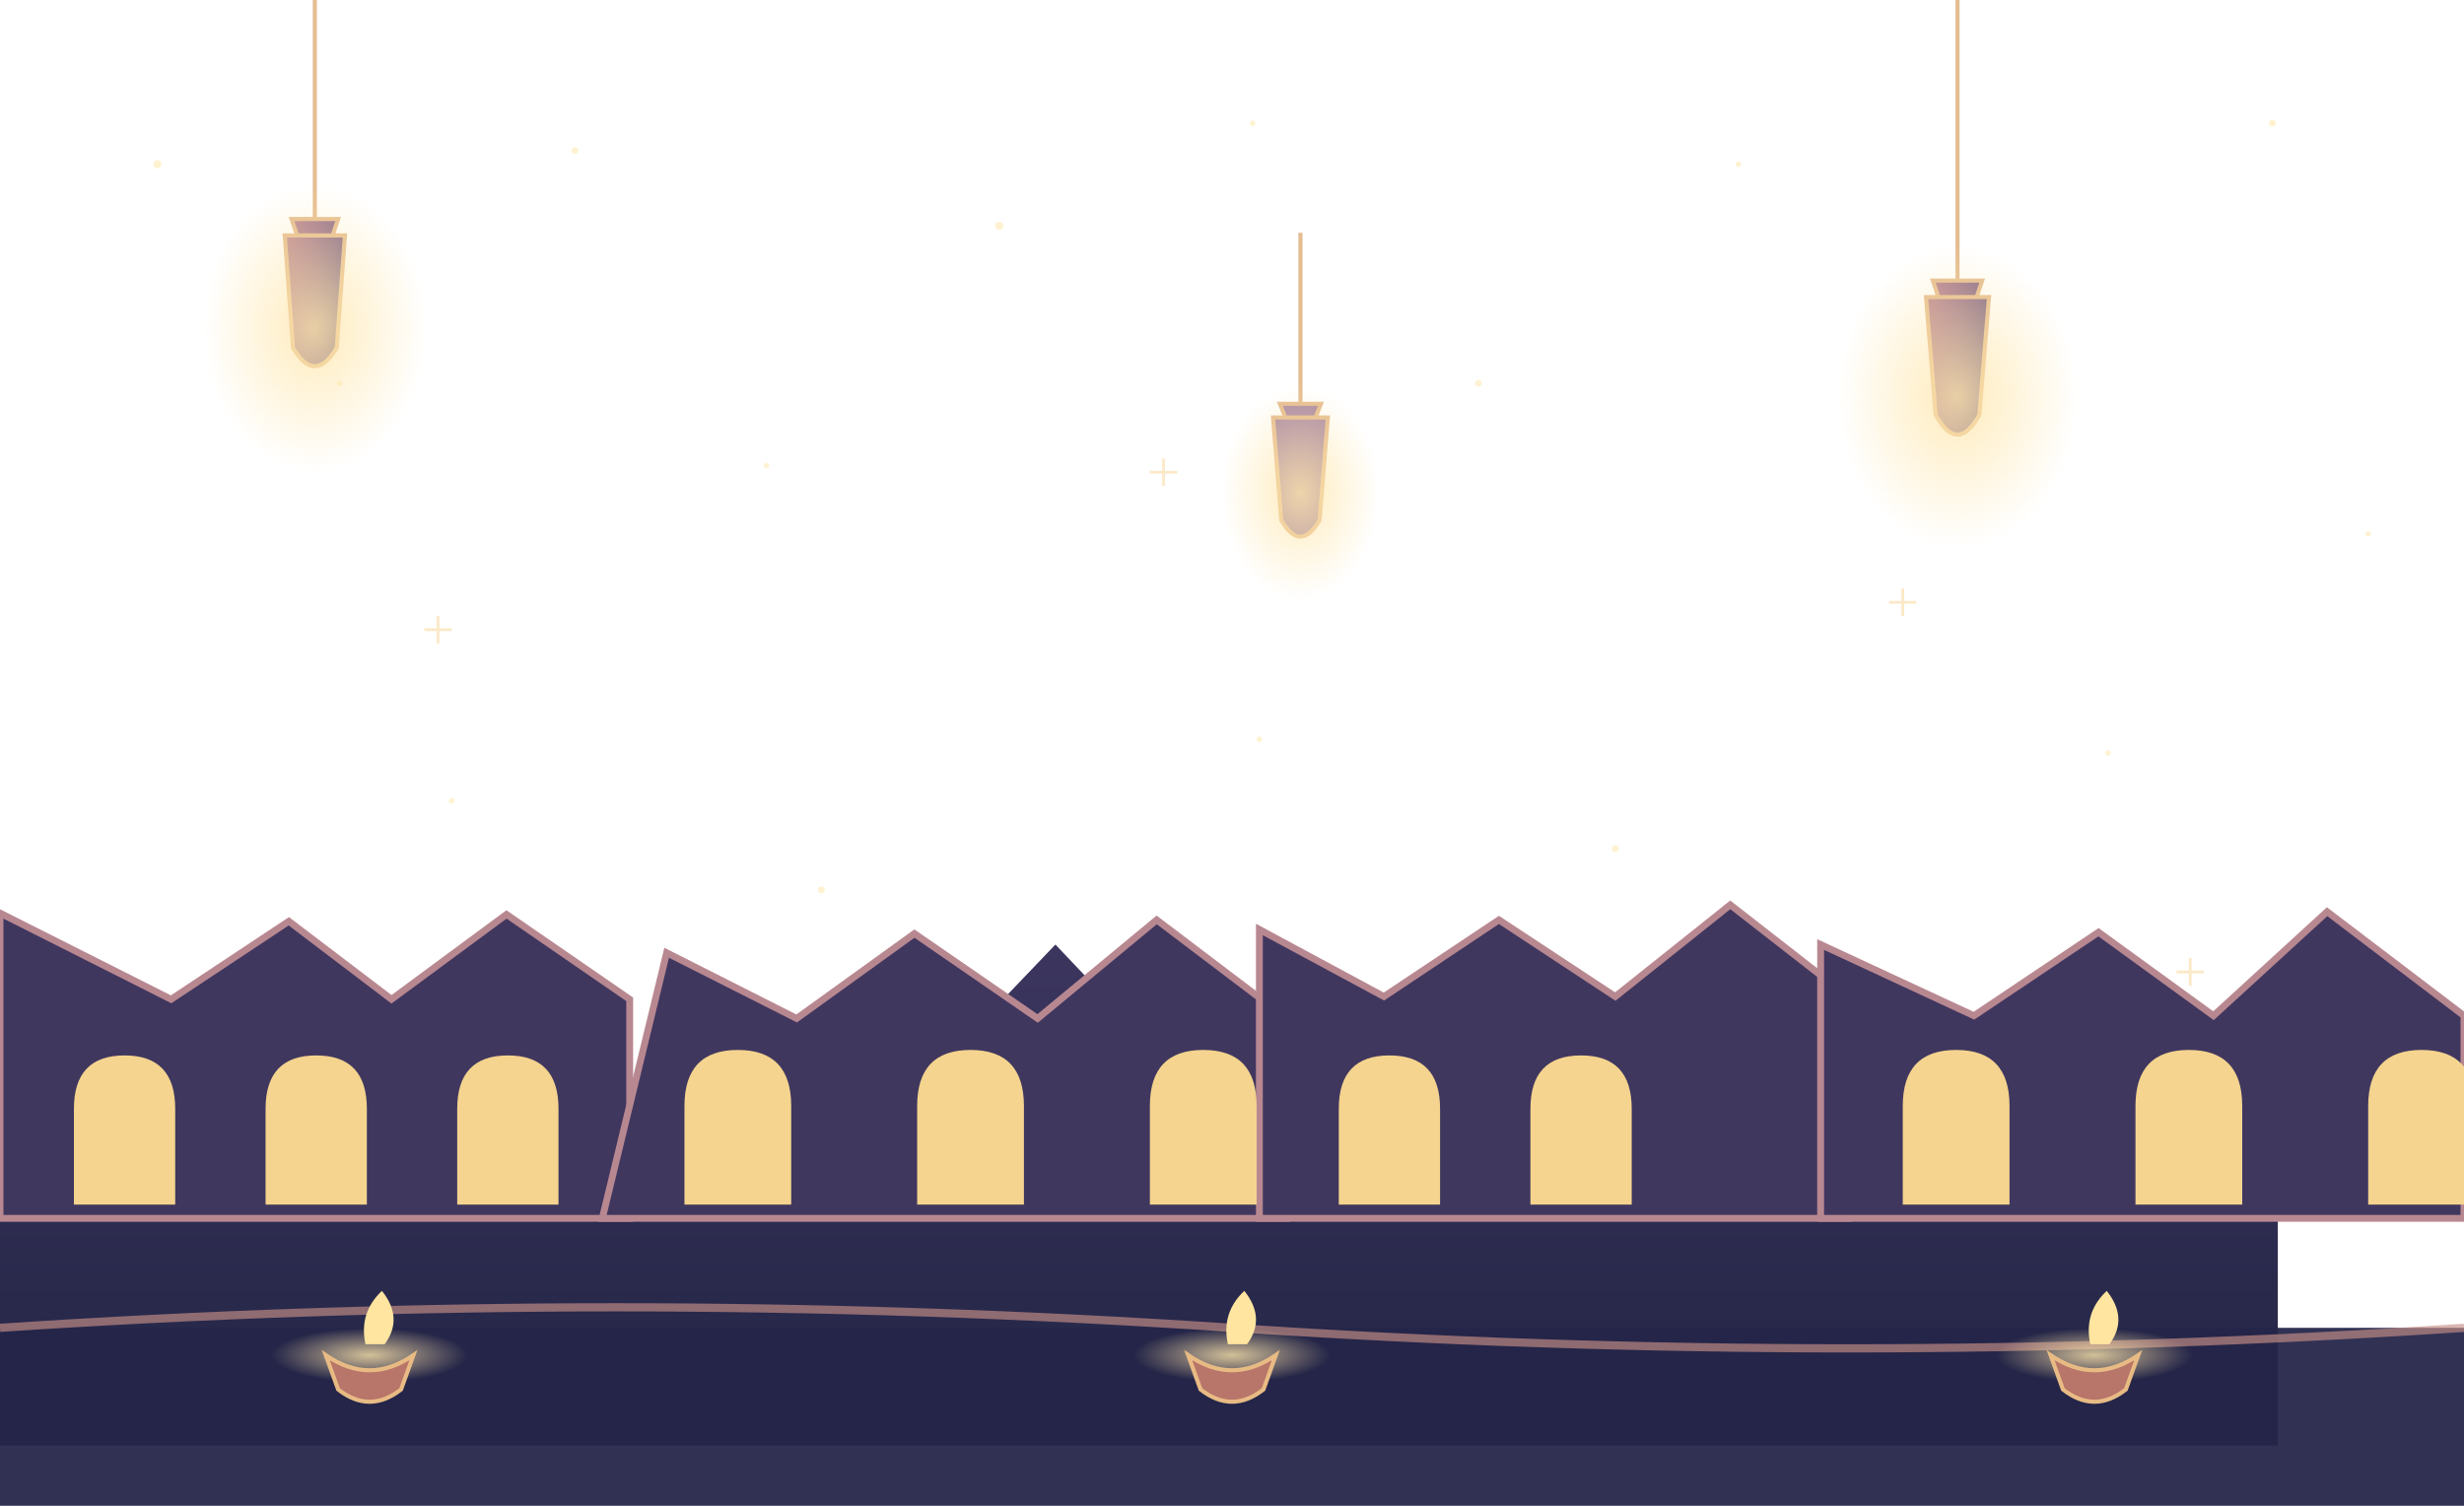
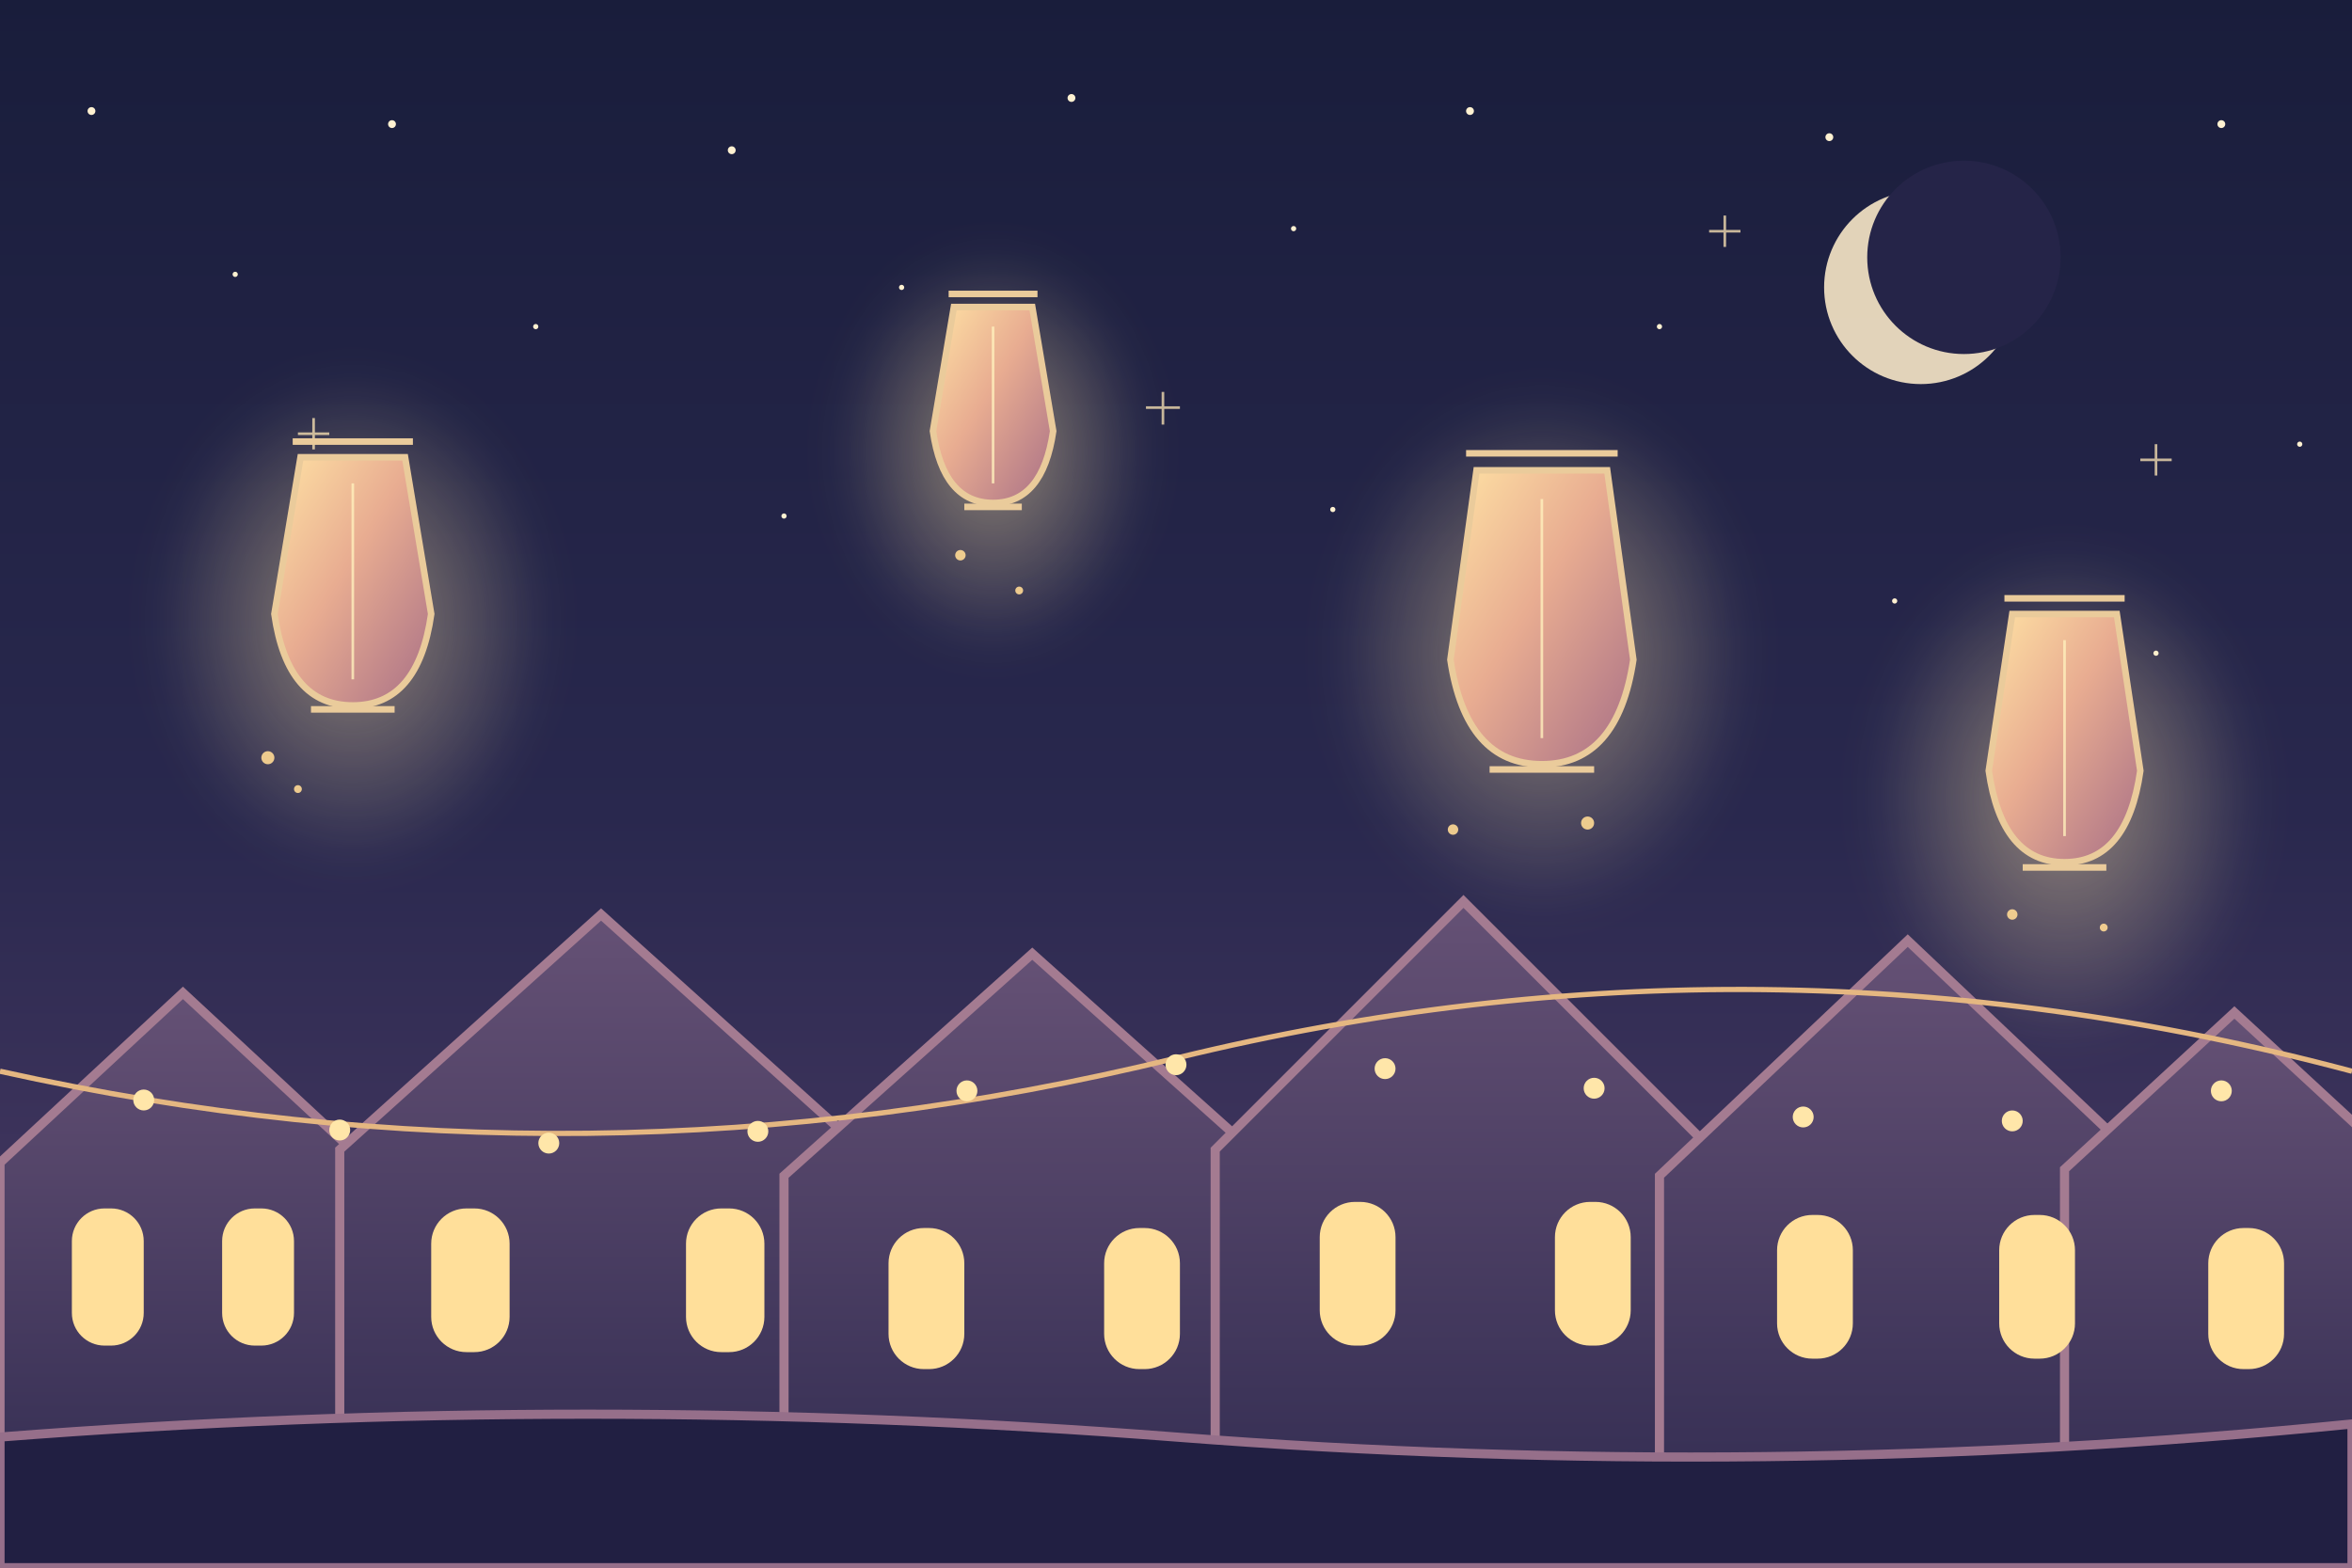
- <svg xmlns="http://www.w3.org/2000/svg" width="1800" height="1100" viewBox="0 0 1800 1100" fill="none">
+ <svg xmlns="http://www.w3.org/2000/svg" width="1800" height="1200" viewBox="0 0 1800 1200">
  <defs>
+     <linearGradient id="sky" x2="0" y2="1">
+       <stop stop-color="#191d3b" />
+       <stop offset=".52" stop-color="#29284e" />
+       <stop offset="1" stop-color="#55416c" />
+     </linearGradient>
    <radialGradient id="halo">
-       <stop stop-color="#FFE7AC" stop-opacity=".8" />
-       <stop offset="1" stop-color="#FFE7AC" stop-opacity="0" />
+       <stop stop-color="#ffe6a8" stop-opacity=".5" />
+       <stop offset="1" stop-color="#ffe6a8" stop-opacity="0" />
    </radialGradient>
-     <linearGradient id="lantern" x1="0" y1="0" x2="1" y2="1">
-       <stop stop-color="#E6AD93" />
-       <stop offset=".5" stop-color="#A97A91" />
-       <stop offset="1" stop-color="#685B83" />
+     <linearGradient id="lantern" x2="1" y2="1">
+       <stop stop-color="#ffe2a4" />
+       <stop offset=".45" stop-color="#e8ac91" />
+       <stop offset="1" stop-color="#a86f86" />
    </linearGradient>
-     <linearGradient id="roof" x1="0" y1="0" x2="0" y2="1">
-       <stop stop-color="#3C365F" />
-       <stop offset="1" stop-color="#212444" />
+     <linearGradient id="house" x2="0" y2="1">
+       <stop stop-color="#655175" />
+       <stop offset="1" stop-color="#332d52" />
    </linearGradient>
+     <filter id="glow">
+       <feGaussianBlur stdDeviation="17" />
+     </filter>
  </defs>
-   <g fill="#FFF0C9" opacity=".85">
-     <circle cx="115" cy="120" r="3" />
-     <circle cx="248" cy="280" r="2" />
-     <circle cx="420" cy="110" r="2.5" />
-     <circle cx="560" cy="340" r="2" />
-     <circle cx="730" cy="165" r="3" />
-     <circle cx="915" cy="90" r="2" />
-     <circle cx="1080" cy="280" r="2.5" />
-     <circle cx="1270" cy="120" r="2" />
-     <circle cx="1450" cy="240" r="3" />
-     <circle cx="1660" cy="90" r="2.5" />
-     <circle cx="1730" cy="390" r="2" />
-     <circle cx="330" cy="585" r="2" />
-     <circle cx="600" cy="650" r="2.5" />
-     <circle cx="920" cy="540" r="2" />
-     <circle cx="1180" cy="620" r="2.5" />
-     <circle cx="1540" cy="550" r="2" />
-     <circle cx="1710" cy="720" r="3" />
-     <circle cx="110" cy="780" r="2" />
+   <rect width="1800" height="1200" fill="url(#sky)" />
+   <g fill="#fff1d1">
+     <circle cx="70" cy="85" r="3" />
+     <circle cx="180" cy="210" r="2" />
+     <circle cx="300" cy="95" r="3" />
+     <circle cx="410" cy="250" r="2" />
+     <circle cx="560" cy="115" r="3" />
+     <circle cx="690" cy="220" r="2" />
+     <circle cx="820" cy="75" r="3" />
+     <circle cx="990" cy="175" r="2" />
+     <circle cx="1125" cy="85" r="3" />
+     <circle cx="1270" cy="250" r="2" />
+     <circle cx="1400" cy="105" r="3" />
+     <circle cx="1540" cy="225" r="2" />
+     <circle cx="1700" cy="95" r="3" />
+     <circle cx="1760" cy="340" r="2" />
+     <circle cx="230" cy="430" r="2" />
+     <circle cx="600" cy="395" r="2" />
+     <circle cx="1020" cy="390" r="2" />
+     <circle cx="1450" cy="460" r="2" />
+     <circle cx="1650" cy="500" r="2" />
  </g>
-   <g stroke="#F9DFAF" stroke-width="2" opacity=".7">
-     <path d="M320 450v20m-10-10h20M850 335v20m-10-10h20M1390 430v20m-10-10h20M1600 700v20m-10-10h20M470 780v18m-9-9h18" />
+   <g stroke="#ffe7b7" stroke-width="2" opacity=".75">
+     <path d="M240 320 v24 M228 332 h24 M890 300 v25 M877 312 h26 M1320 165 v24 M1308 177 h24 M1650 340 v24 M1638 352 h24" />
  </g>
-   <g stroke="#E5BD91" stroke-width="3">
-     <path d="M230 0v160M213 160h34l-4 12h-26zM208 172h44l-6 82q-16 27-32 0z" fill="url(#lantern)" />
-     <path d="M1430 0v205M1412 205h36l-4 12h-28zM1407 217h46l-7 86q-16 29-32 0z" fill="url(#lantern)" />
-     <path d="M950 170v125M935 295h30l-4 10h-22zM930 305h40l-6 75q-14 24-28 0z" fill="#A989A6" />
+   <circle cx="1470" cy="220" r="74" fill="#f7e7c7" opacity=".9" />
+   <circle cx="1503" cy="197" r="74" fill="#252448" />
+   <g fill="url(#halo)" filter="url(#glow)">
+     <ellipse cx="270" cy="475" rx="150" ry="190" />
+     <ellipse cx="760" cy="345" rx="120" ry="155" />
+     <ellipse cx="1180" cy="500" rx="160" ry="200" />
+     <ellipse cx="1580" cy="610" rx="150" ry="190" />
  </g>
-   <g fill="url(#halo)">
-     <ellipse cx="230" cy="240" rx="82" ry="105" />
-     <ellipse cx="1430" cy="290" rx="88" ry="110" />
-     <ellipse cx="950" cy="360" rx="58" ry="78" />
+   <g stroke="#eacb9b" stroke-width="5" fill="url(#lantern)">
+     <path d="M230 350 H310 L330 470 Q320 540 270 540 Q220 540 210 470Z" />
+     <path d="M224 338 H316 M238 543 H302" />
+     <path d="M730 235 H790 L806 330 Q798 385 760 385 Q722 385 714 330Z" />
+     <path d="M726 225 H794 M738 388 H782" />
+     <path d="M1130 360 H1230 L1250 505 Q1238 585 1180 585 Q1122 585 1110 505Z" />
+     <path d="M1122 347 H1238 M1140 589 H1220" />
+     <path d="M1540 470 H1620 L1638 590 Q1628 660 1580 660 Q1532 660 1522 590Z" />
+     <path d="M1534 458 H1626 M1548 664 H1612" />
  </g>
-   <path d="M0 850 120 760l100 68 105-114 124 114 98-80 94 78 130-136 130 137 114-84 110 80 105-105 116 104 100-70 106 79 112-75v300H0z" fill="url(#roof)" />
-   <g stroke="#B88891" stroke-width="5" fill="#40375F">
-     <path d="M0 890h460V730l-90-62-84 62-75-57-86 57-125-63z" />
-     <path d="M440 890h500V744l-95-72-87 72-90-62-86 62-95-48z" />
-     <path d="M920 890h430V728l-86-67-84 67-85-56-84 56-91-49z" />
-     <path d="M1330 890h470V742l-100-76-83 76-84-61-91 61-112-52z" />
+   <g stroke="#fff0bd" stroke-width="2" opacity=".8">
+     <path d="M270 370 V520 M760 250 V370 M1180 382 V565 M1580 490 V640" />
  </g>
-   <g fill="#F4D48E">
-     <path d="M54 880v-70q0-39 37-39t37 39v70z" />
-     <path d="M194 880v-70q0-39 37-39t37 39v70z" />
-     <path d="M334 880v-70q0-39 37-39t37 39v70z" />
-     <path d="M500 880v-72q0-41 39-41t39 41v72z" />
-     <path d="M670 880v-72q0-41 39-41t39 41v72z" />
-     <path d="M840 880v-72q0-41 39-41t39 41v72z" />
-     <path d="M978 880v-70q0-39 37-39t37 39v70z" />
-     <path d="M1118 880v-70q0-39 37-39t37 39v70z" />
-     <path d="M1390 880v-72q0-41 39-41t39 41v72z" />
-     <path d="M1560 880v-72q0-41 39-41t39 41v72z" />
-     <path d="M1730 880v-72q0-41 39-41t39 41v72z" />
+   <g fill="#ffd994" opacity=".9">
+     <circle cx="205" cy="580" r="5" />
+     <circle cx="228" cy="604" r="3" />
+     <circle cx="735" cy="425" r="4" />
+     <circle cx="780" cy="452" r="3" />
+     <circle cx="1112" cy="635" r="4" />
+     <circle cx="1215" cy="630" r="5" />
+     <circle cx="1540" cy="700" r="4" />
+     <circle cx="1610" cy="710" r="3" />
  </g>
-   <path d="M0 970h1800v130H0z" fill="#242548" opacity=".94" />
-   <path d="M0 970q450-30 900 0t900 0" stroke="#C68F87" stroke-width="6" opacity=".65" />
-   <g transform="translate(270 990)">
-     <ellipse rx="72" ry="20" fill="url(#halo)" />
-     <path d="M-32 0q32 22 64 0l-9 25q-23 18-46 0z" fill="#B87569" stroke="#E8BB84" stroke-width="3" />
-     <path d="M-3-8q-5-23 12-39 16 20 2 39z" fill="#FFE5A0" />
+   <g fill="url(#house)" stroke="#a47b91" stroke-width="7">
+     <path d="M0 890 L140 760 280 890 V1160 H0Z" />
+     <path d="M260 880 L460 700 660 880 V1160 H260Z" />
+     <path d="M600 900 L790 730 980 900 V1160 H600Z" />
+     <path d="M930 880 L1120 690 1310 880 V1160 H930Z" />
+     <path d="M1270 900 L1460 720 1650 900 V1160 H1270Z" />
+     <path d="M1580 895 L1710 775 1840 895 V1160 H1580Z" />
  </g>
-   <g transform="translate(900 990)">
-     <ellipse rx="72" ry="20" fill="url(#halo)" />
-     <path d="M-32 0q32 22 64 0l-9 25q-23 18-46 0z" fill="#B87569" stroke="#E8BB84" stroke-width="3" />
-     <path d="M-3-8q-5-23 12-39 16 20 2 39z" fill="#FFE5A0" />
+   <g fill="#ffdf9a">
+     <rect x="55" y="925" width="55" height="105" rx="25" />
+     <rect x="170" y="925" width="55" height="105" rx="25" />
+     <rect x="330" y="925" width="60" height="110" rx="27" />
+     <rect x="525" y="925" width="60" height="110" rx="27" />
+     <rect x="680" y="940" width="58" height="108" rx="27" />
+     <rect x="845" y="940" width="58" height="108" rx="27" />
+     <rect x="1010" y="920" width="58" height="110" rx="27" />
+     <rect x="1190" y="920" width="58" height="110" rx="27" />
+     <rect x="1360" y="930" width="58" height="110" rx="27" />
+     <rect x="1530" y="930" width="58" height="110" rx="27" />
+     <rect x="1690" y="940" width="58" height="108" rx="27" />
  </g>
-   <g transform="translate(1530 990)">
-     <ellipse rx="72" ry="20" fill="url(#halo)" />
-     <path d="M-32 0q32 22 64 0l-9 25q-23 18-46 0z" fill="#B87569" stroke="#E8BB84" stroke-width="3" />
-     <path d="M-3-8q-5-23 12-39 16 20 2 39z" fill="#FFE5A0" />
+   <path d="M0 820 Q450 920 900 810 T1800 820" stroke="#e5b781" stroke-width="4" fill="none" />
+   <g fill="#ffe6a9">
+     <circle cx="110" cy="842" r="8" />
+     <circle cx="260" cy="865" r="8" />
+     <circle cx="420" cy="875" r="8" />
+     <circle cx="580" cy="866" r="8" />
+     <circle cx="740" cy="835" r="8" />
+     <circle cx="900" cy="815" r="8" />
+     <circle cx="1060" cy="818" r="8" />
+     <circle cx="1220" cy="833" r="8" />
+     <circle cx="1380" cy="855" r="8" />
+     <circle cx="1540" cy="858" r="8" />
+     <circle cx="1700" cy="835" r="8" />
  </g>
+   <path d="M0 1100 Q450 1065 900 1100 T1800 1090 V1200 H0Z" fill="#211f42" stroke="#966f8a" stroke-width="7" />
</svg>
